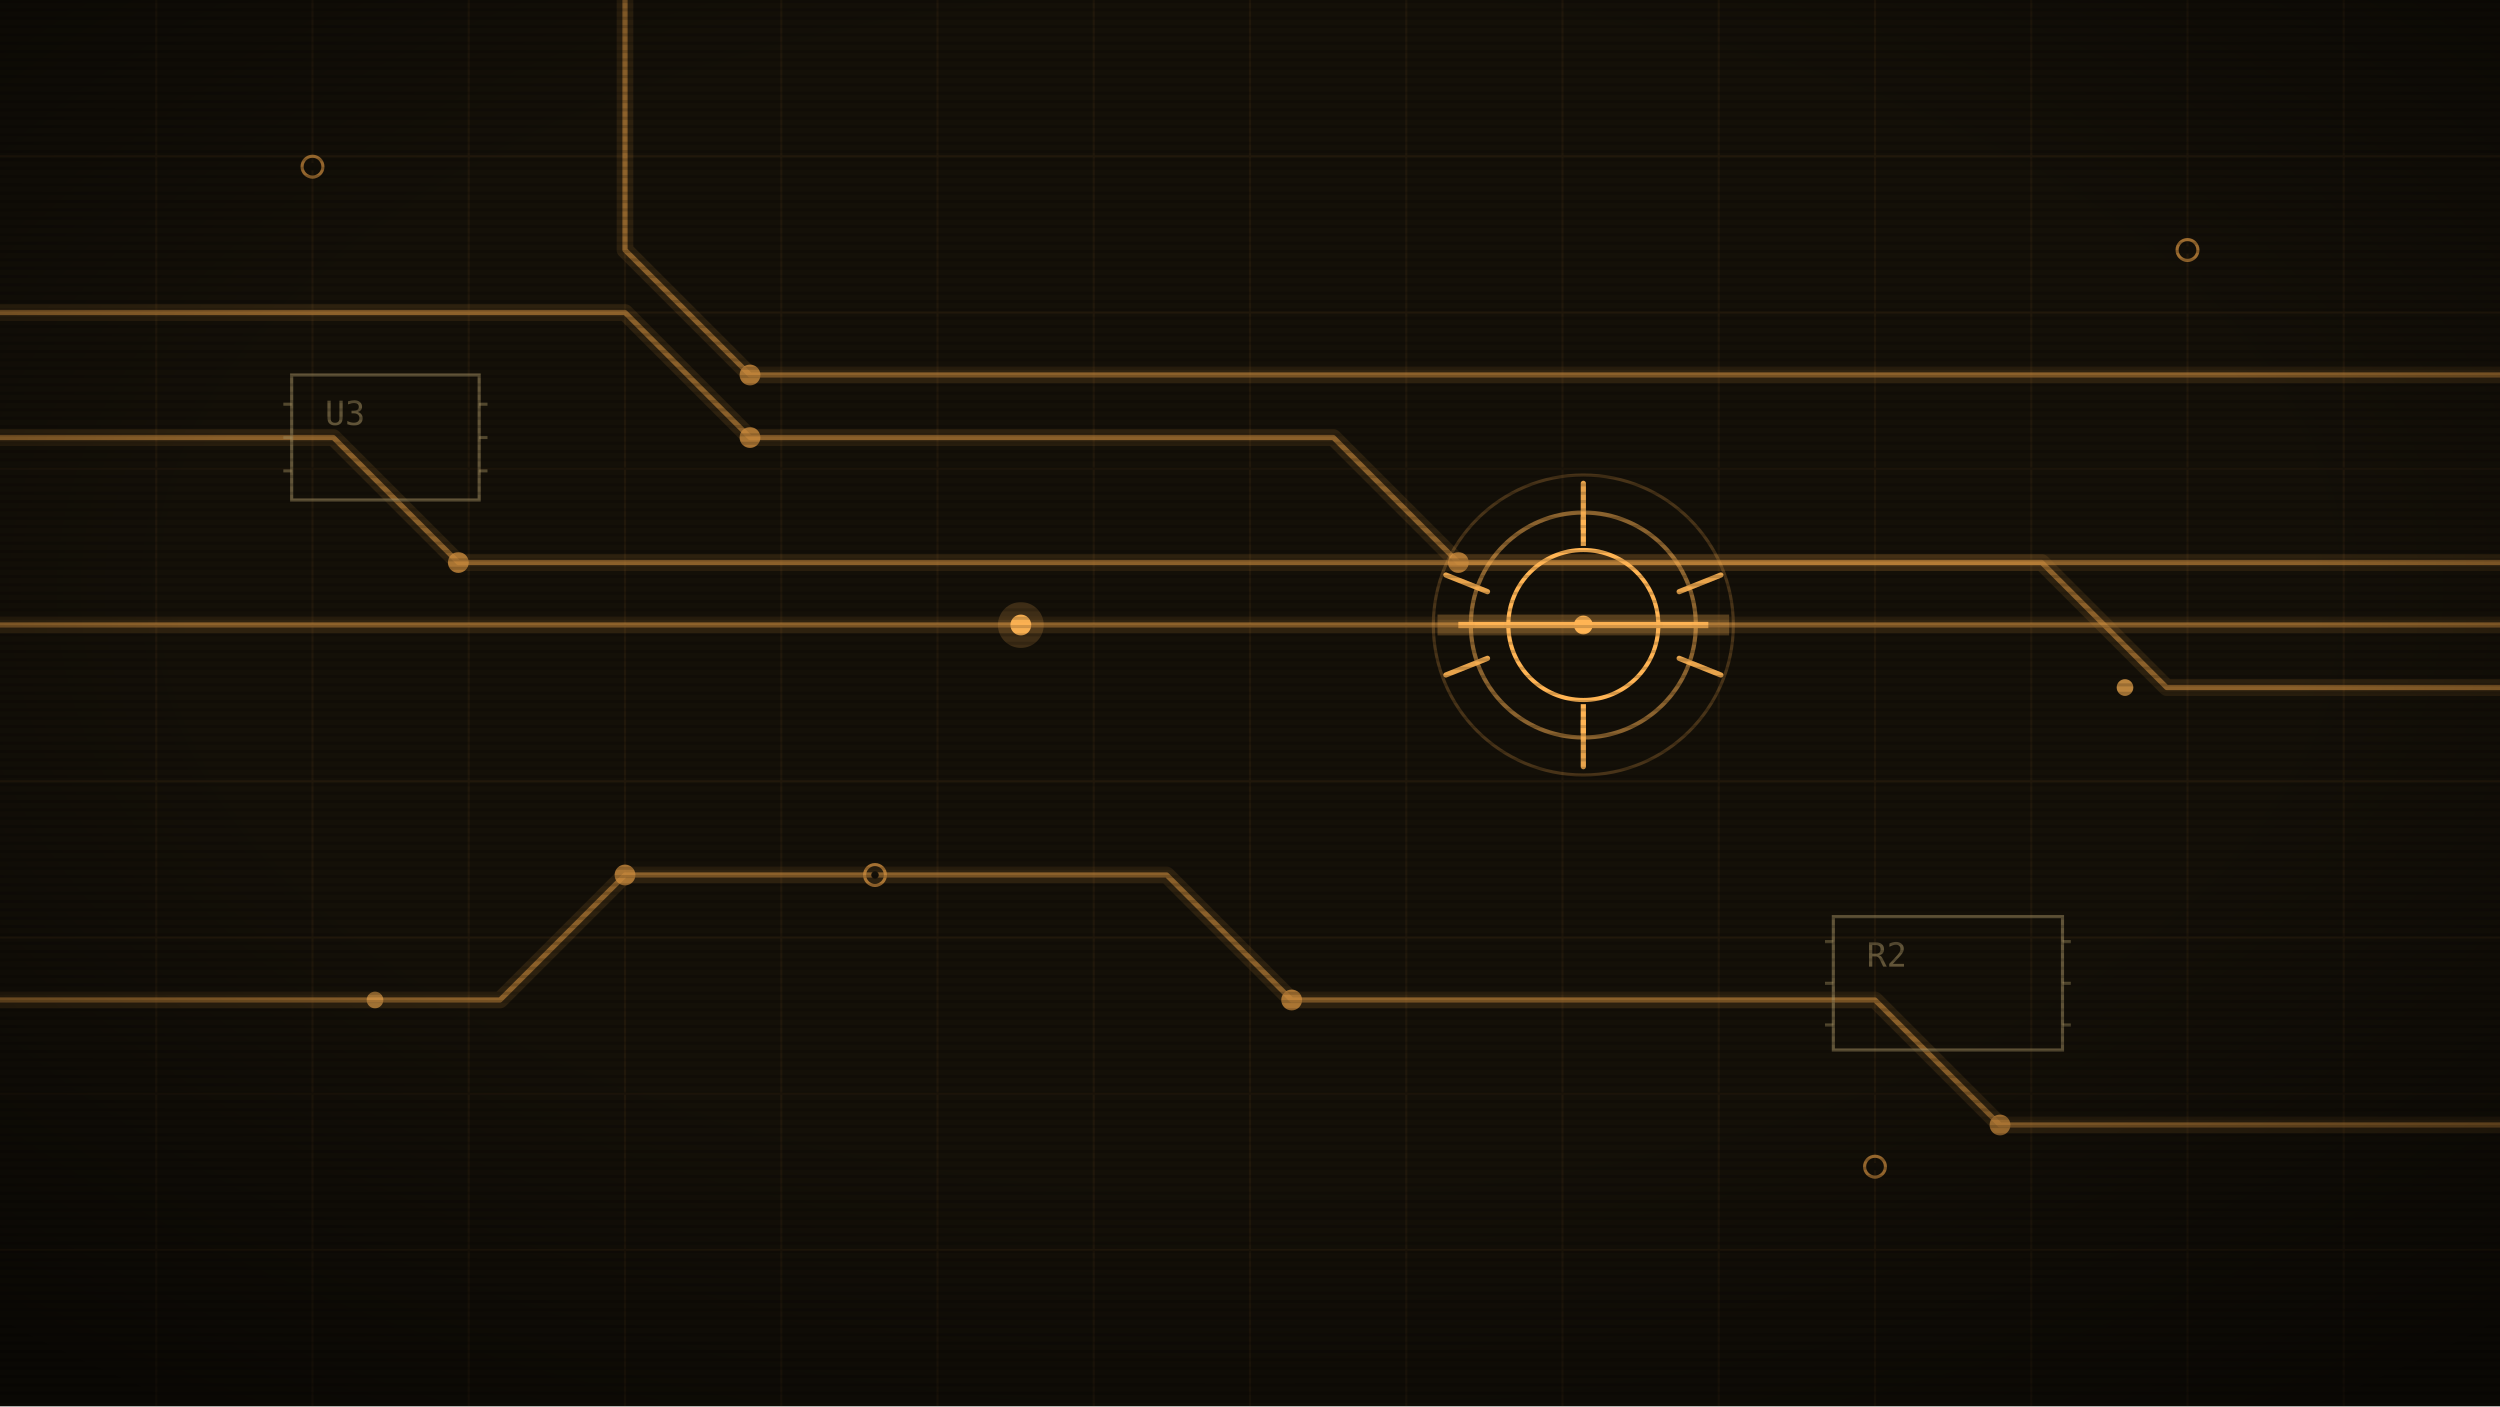
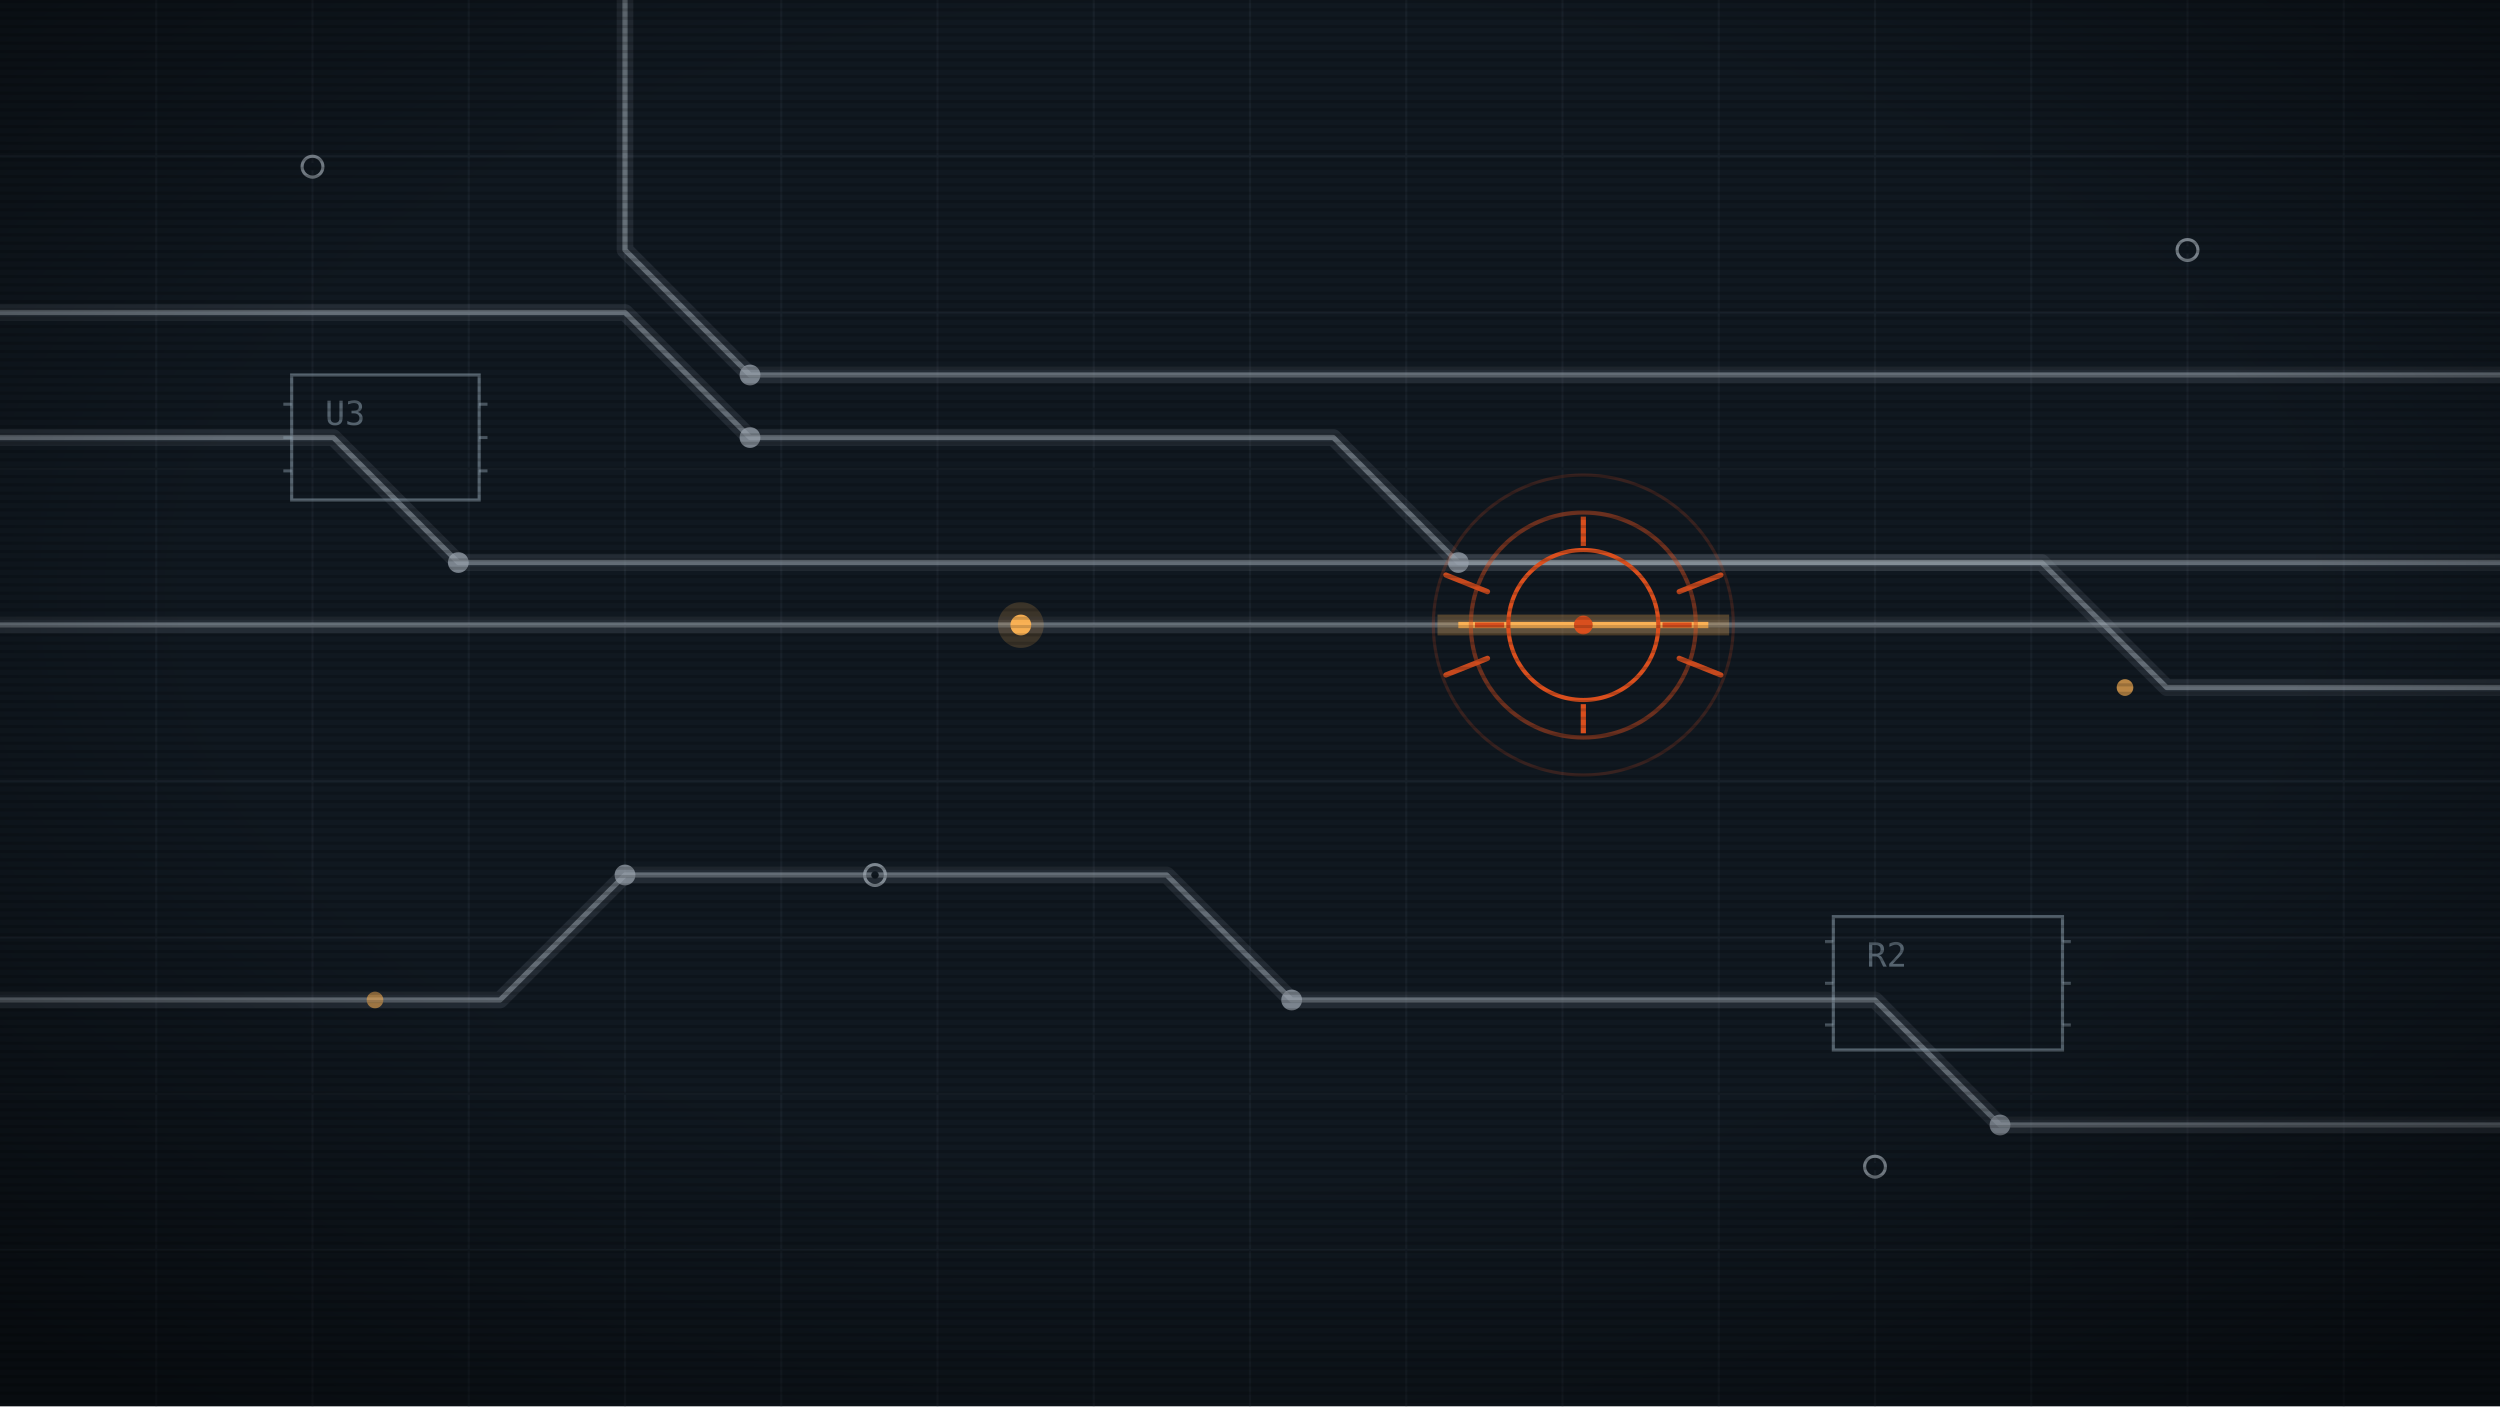
<svg xmlns="http://www.w3.org/2000/svg" viewBox="0 0 1200 675">
  <defs>
    <radialGradient id="vig" cx="50%" cy="42%" r="72%">
      <stop offset="58%" stop-color="#000" stop-opacity="0" />
      <stop offset="100%" stop-color="#000" stop-opacity="0.5" />
    </radialGradient>
    <pattern id="scan" width="4" height="4" patternUnits="userSpaceOnUse">
      <rect width="4" height="1.5" fill="#000" opacity="0.16" />
    </pattern>
    <g id="traces" fill="none" stroke-linejoin="round">
      <path d="M-10 300 H1210" />
      <path d="M-10 150 H300 L360 210 H640 L700 270 H980 L1040 330 H1210" />
      <path d="M-10 480 H240 L300 420 H560 L620 480 H900 L960 540 H1210" />
      <path d="M300 -10 V120 L360 180 H1210" />
      <path d="M-10 210 H160 L220 270 H1210" />
    </g>
  </defs>
-   <rect width="1200" height="675" fill="#141008" />
-   <path stroke="#c98a3d" stroke-opacity="0.07" stroke-width="1" fill="none" d="M75 0V675M150 0V675M225 0V675M300 0V675M375 0V675M450 0V675M525 0V675M600 0V675M675 0V675M750 0V675M825 0V675M900 0V675M975 0V675M1050 0V675M1125 0V675M0 75H1200M0 150H1200M0 225H1200M0 300H1200M0 375H1200M0 450H1200M0 525H1200M0 600H1200" />
-   <use href="#traces" stroke="#c98a3d" stroke-opacity="0.14" stroke-width="8" />
-   <use href="#traces" stroke="#c98a3d" stroke-opacity="0.6" stroke-width="2.5" />
-   <g fill="#c98a3d" fill-opacity="0.8">
+   <rect width="1200" height="675" fill="#101820" />
+   <path stroke="#2A333D" stroke-opacity="0.35" stroke-width="1" fill="none" d="M75 0V675M150 0V675M225 0V675M300 0V675M375 0V675M450 0V675M525 0V675M600 0V675M675 0V675M750 0V675M825 0V675M900 0V675M975 0V675M1050 0V675M1125 0V675M0 75H1200M0 150H1200M0 225H1200M0 300H1200M0 375H1200M0 450H1200M0 525H1200M0 600H1200" />
+   <use href="#traces" stroke="#98A2AC" stroke-opacity="0.14" stroke-width="8" />
+   <use href="#traces" stroke="#98A2AC" stroke-opacity="0.55" stroke-width="2.5" />
+   <g fill="#98A2AC" fill-opacity="0.75">
    <circle cx="360" cy="210" r="5" />
    <circle cx="700" cy="270" r="5" />
    <circle cx="300" cy="420" r="5" />
    <circle cx="620" cy="480" r="5" />
    <circle cx="960" cy="540" r="5" />
    <circle cx="360" cy="180" r="5" />
    <circle cx="220" cy="270" r="5" />
  </g>
-   <g fill="none" stroke="#c98a3d" stroke-opacity="0.8" stroke-width="1.5">
+   <g fill="none" stroke="#98A2AC" stroke-opacity="0.8" stroke-width="1.5">
    <circle cx="150" cy="80" r="5" />
    <circle cx="900" cy="560" r="5" />
    <circle cx="1050" cy="120" r="5" />
    <circle cx="420" cy="420" r="5" />
  </g>
-   <g fill="#141008">
+   <g fill="#101820">
    <circle cx="150" cy="80" r="1.8" />
    <circle cx="900" cy="560" r="1.8" />
    <circle cx="1050" cy="120" r="1.8" />
    <circle cx="420" cy="420" r="1.8" />
  </g>
-   <g fill="none" stroke="#a08c5f" stroke-opacity="0.55" stroke-width="1.5">
+   <g fill="none" stroke="#8FA0AE" stroke-opacity="0.55" stroke-width="1.5">
    <rect x="140" y="180" width="90" height="60" />
    <rect x="880" y="440" width="110" height="64" />
  </g>
-   <g stroke="#a08c5f" stroke-opacity="0.45" stroke-width="1.5">
+   <g stroke="#8FA0AE" stroke-opacity="0.45" stroke-width="1.5">
    <path d="M136 194 H140 M136 210 H140 M136 226 H140 M230 194 H234 M230 210 H234 M230 226 H234" />
    <path d="M876 452 H880 M876 472 H880 M876 492 H880 M990 452 H994 M990 472 H994 M990 492 H994" />
  </g>
-   <g fill="#a08c5f" fill-opacity="0.55" font-family="Geist Mono, monospace" font-size="16">
+   <g fill="#8FA0AE" fill-opacity="0.55" font-family="IBM Plex Mono, monospace" font-size="16">
    <text x="156" y="204">U3</text>
    <text x="896" y="464">R2</text>
  </g>
-   <path d="M690 300 H830" fill="none" stroke="#ffb454" stroke-opacity="0.28" stroke-width="10" />
-   <path d="M700 300 H820" fill="none" stroke="#ffb454" stroke-opacity="0.95" stroke-width="3" />
-   <g stroke="#ffb454" stroke-opacity="0.9" stroke-width="2.5" stroke-linecap="round">
+   <path d="M690 300 H830" fill="none" stroke="#FFB454" stroke-opacity="0.28" stroke-width="10" />
+   <path d="M700 300 H820" fill="none" stroke="#FFB454" stroke-opacity="0.95" stroke-width="3" />
+   <g stroke="#D94F1E" stroke-opacity="0.9" stroke-width="2.5" stroke-linecap="round">
    <path d="M806 284 L826 276" />
    <path d="M714 284 L694 276" />
    <path d="M806 316 L826 324" />
    <path d="M714 316 L694 324" />
-     <path d="M760 254 V232" />
-     <path d="M760 346 V368" />
  </g>
-   <circle cx="760" cy="300" r="54" fill="none" stroke="#ffb454" stroke-opacity="0.5" stroke-width="2" />
-   <circle cx="760" cy="300" r="72" fill="none" stroke="#ffb454" stroke-opacity="0.22" stroke-width="1.5" />
-   <circle cx="760" cy="300" r="36" fill="none" stroke="#ffb454" stroke-width="2" />
-   <g stroke="#ffb454" stroke-width="2.5">
+   <circle cx="760" cy="300" r="54" fill="none" stroke="#D94F1E" stroke-opacity="0.45" stroke-width="2" />
+   <circle cx="760" cy="300" r="72" fill="none" stroke="#D94F1E" stroke-opacity="0.2" stroke-width="1.5" />
+   <circle cx="760" cy="300" r="36" fill="none" stroke="#D94F1E" stroke-width="2" />
+   <g stroke="#D94F1E" stroke-width="2.5">
    <path d="M760 248 V262" />
    <path d="M760 338 V352" />
    <path d="M708 300 H722" />
    <path d="M798 300 H812" />
  </g>
-   <circle cx="760" cy="300" r="4.5" fill="#ffb454" />
-   <g fill="#ffb454">
+   <circle cx="760" cy="300" r="4.5" fill="#D94F1E" />
+   <g fill="#FFB454">
    <circle cx="490" cy="300" r="5" opacity="0.95" />
    <circle cx="1020" cy="330" r="4" opacity="0.7" />
    <circle cx="180" cy="480" r="4" opacity="0.6" />
  </g>
-   <circle cx="490" cy="300" r="11" fill="#ffb454" opacity="0.18" />
+   <circle cx="490" cy="300" r="11" fill="#FFB454" opacity="0.18" />
  <rect width="1200" height="675" fill="url(#scan)" />
  <rect width="1200" height="675" fill="url(#vig)" />
</svg>
